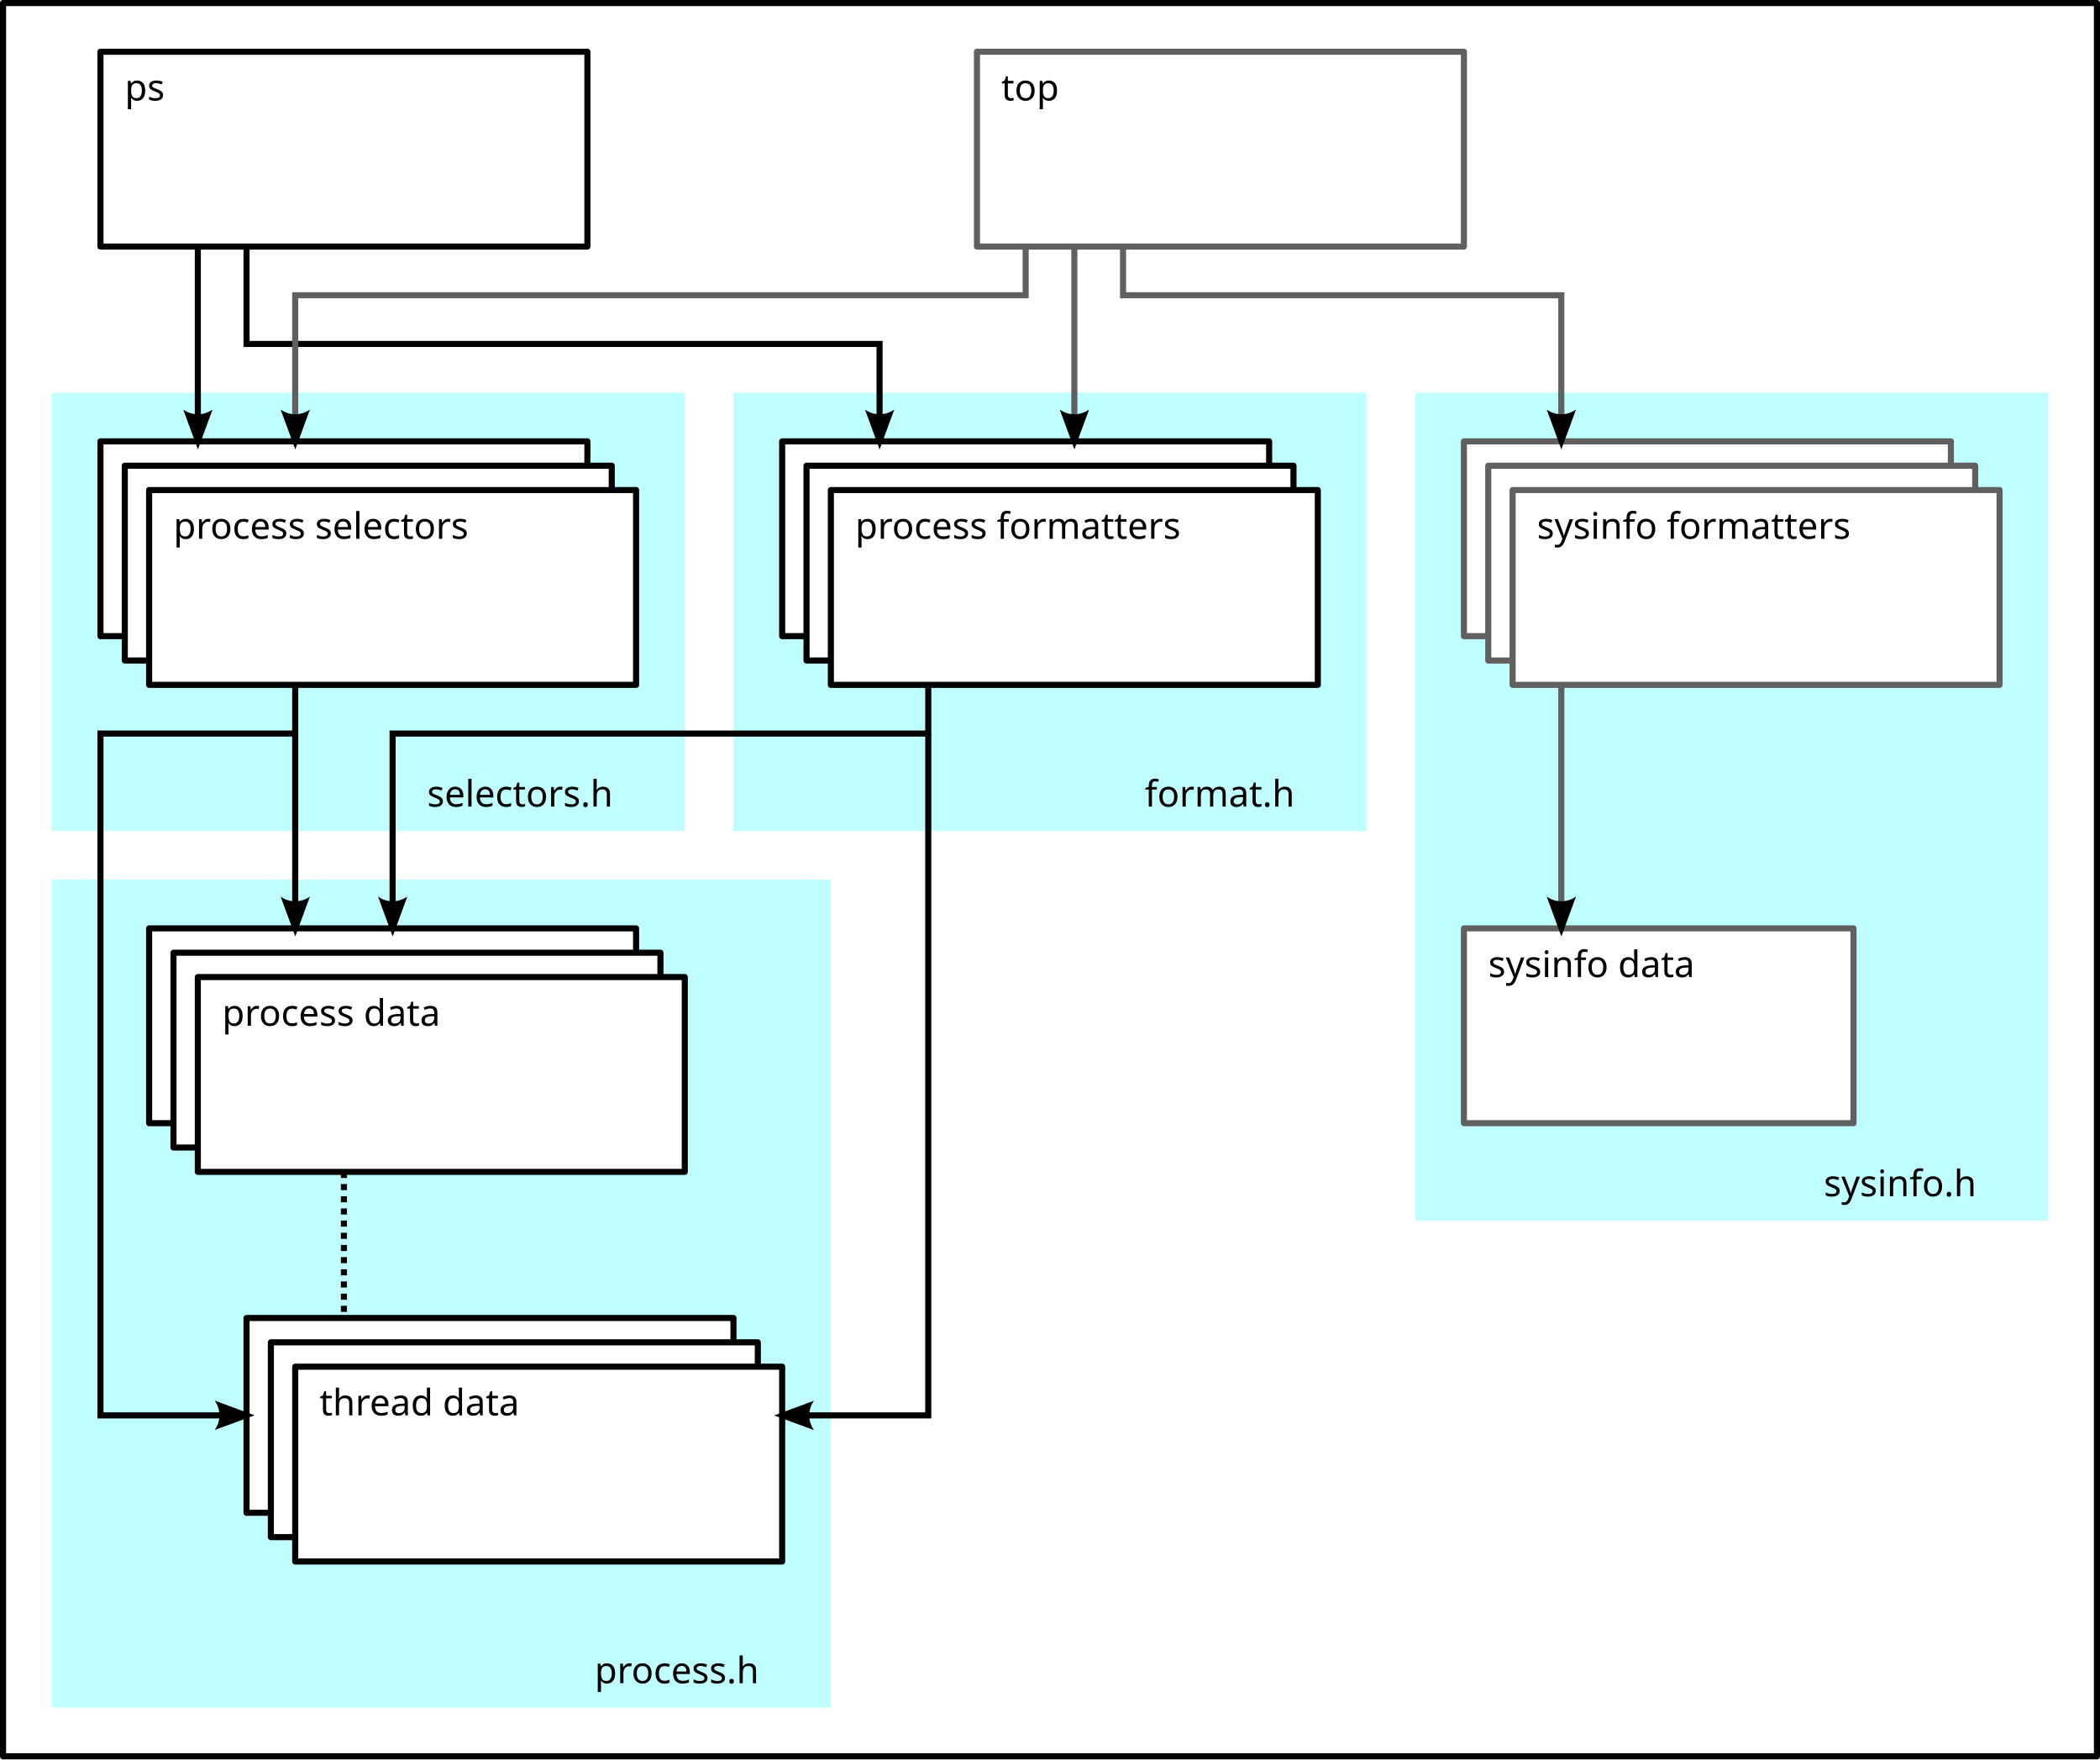
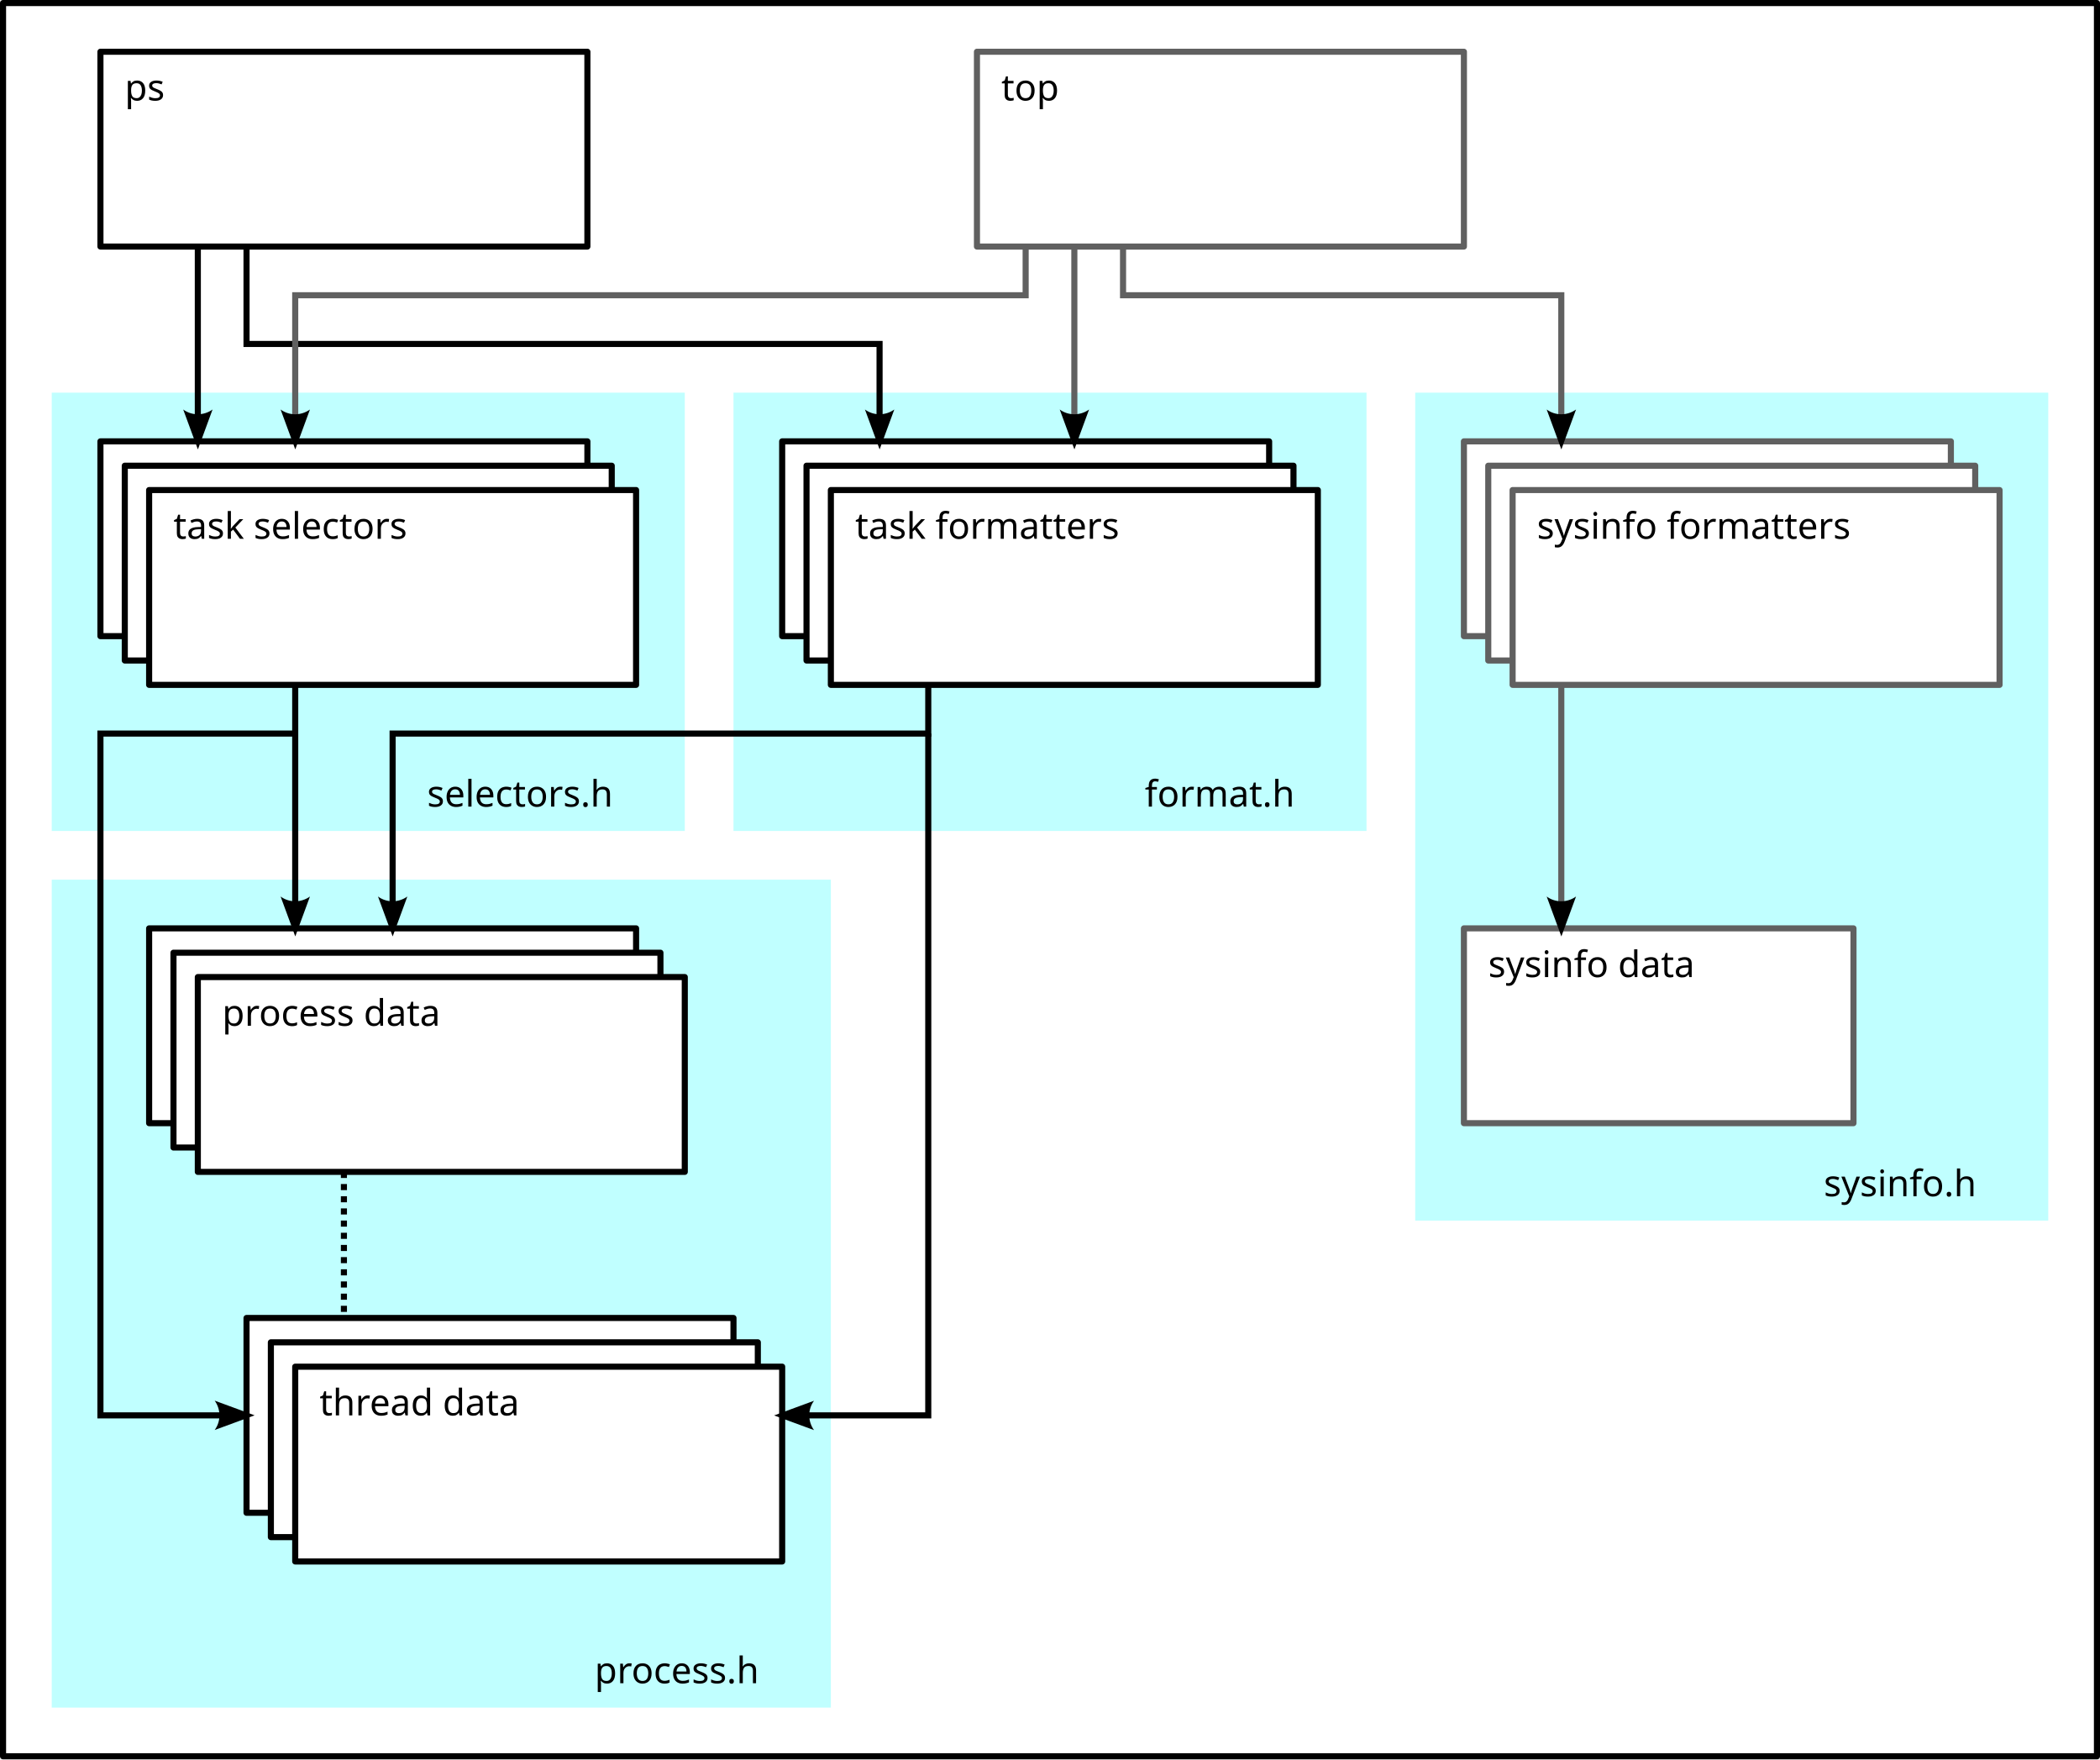
<svg xmlns="http://www.w3.org/2000/svg" width="690" height="578" id="svg2" version="1.1">
  <defs id="defs4">
    <marker orient="auto" refY="0" refX="0" id="Arrow2Mend" style="overflow:visible">
      <path id="path3908" style="fill-rule:evenodd;stroke-width:0.625;stroke-linejoin:round" d="M 8.719,4.034 -2.207,0.016 8.719,-4.002 c -1.745,2.372 -1.735,5.617 -6e-7,8.035 z" transform="scale(-0.6,-0.6)" />
    </marker>
  </defs>
  <g id="layer1" transform="translate(-31,-11)">
    <rect style="fill:#ffffff;fill-opacity:1;stroke:#000000;stroke-width:2;stroke-linejoin:round;stroke-miterlimit:4;stroke-opacity:1;stroke-dasharray:none" id="rect4798" width="688" height="576" x="32" y="12" />
    <rect style="fill:#c0ffff;fill-opacity:1;stroke:none" id="rect4766" width="256" height="272" x="48" y="300" />
    <rect style="fill:#c0ffff;fill-opacity:1;stroke:none" id="rect4780" width="208" height="144" x="48" y="140" />
    <rect style="fill:#c0ffff;fill-opacity:1;stroke:none" id="rect4786" width="208" height="144" x="272" y="140" />
    <rect style="fill:#c0ffff;fill-opacity:1;stroke:none" id="rect4792" width="208" height="272" x="496" y="140" />
    <rect style="fill:none;stroke:#000000;stroke-width:2;stroke-linejoin:round;stroke-miterlimit:4;stroke-opacity:1;stroke-dasharray:none" id="rect2989" width="160" height="64" x="64" y="28" />
    <text xml:space="preserve" style="font-size:12px;font-style:normal;font-weight:normal;line-height:125%;letter-spacing:0px;word-spacing:0px;fill:#000000;fill-opacity:1;stroke:none;font-family:Sans" x="72" y="44" id="text3759">
      <tspan id="tspan3761" x="72" y="44">ps</tspan>
    </text>
    <rect style="fill:none;stroke:#606060;stroke-width:2;stroke-linejoin:round;stroke-miterlimit:4;stroke-opacity:1;stroke-dasharray:none;stroke-dashoffset:0" id="rect3763" width="160" height="64" x="352" y="28" />
    <text xml:space="preserve" style="font-size:12px;font-style:normal;font-weight:normal;line-height:125%;letter-spacing:0px;word-spacing:0px;fill:#000000;fill-opacity:1;stroke:none;font-family:Sans" x="360" y="44" id="text3765">
      <tspan id="tspan3767" x="360" y="44">top</tspan>
    </text>
    <rect style="fill:#ffffff;fill-opacity:1;stroke:#606060;stroke-width:2;stroke-linejoin:round;stroke-miterlimit:4;stroke-opacity:1;stroke-dasharray:none;stroke-dashoffset:0" id="rect3772" width="128" height="64" x="512" y="316" />
    <text xml:space="preserve" style="font-size:12px;font-style:normal;font-weight:normal;line-height:125%;letter-spacing:0px;word-spacing:0px;fill:#000000;fill-opacity:1;stroke:none;font-family:Sans" x="520" y="332" id="text3774">
      <tspan x="520" y="332" id="tspan3778">sysinfo data</tspan>
    </text>
    <rect style="fill:#ffffff;fill-opacity:1;stroke:#000000;stroke-width:2;stroke-linejoin:round;stroke-miterlimit:4;stroke-opacity:1;stroke-dasharray:none;stroke-dashoffset:0" id="rect3780" width="160" height="64" x="80" y="316" />
    <rect style="fill:#ffffff;fill-opacity:1;stroke:#000000;stroke-width:2;stroke-linejoin:round;stroke-miterlimit:4;stroke-opacity:1;stroke-dasharray:none;stroke-dashoffset:0" id="rect3782" width="160" height="64" x="88" y="324" />
    <rect style="fill:#ffffff;fill-opacity:1;stroke:#000000;stroke-width:2;stroke-linejoin:round;stroke-miterlimit:4;stroke-opacity:1;stroke-dasharray:none;stroke-dashoffset:0" id="rect3784" width="160" height="64" x="96" y="332" />
    <text xml:space="preserve" style="font-size:12px;font-style:normal;font-weight:normal;line-height:125%;letter-spacing:0px;word-spacing:0px;fill:#000000;fill-opacity:1;stroke:none;font-family:Sans" x="104" y="348" id="text3786">
      <tspan x="104" y="348" id="tspan3790">process data</tspan>
    </text>
    <g transform="translate(16,224)" id="use3846">
      <rect style="fill:#ffffff;fill-opacity:1;stroke:#000000;stroke-width:2;stroke-linejoin:round;stroke-miterlimit:4;stroke-opacity:1;stroke-dasharray:none;stroke-dashoffset:0" id="rect4722" width="160" height="64" x="96" y="220" />
      <rect style="fill:#ffffff;fill-opacity:1;stroke:#000000;stroke-width:2;stroke-linejoin:round;stroke-miterlimit:4;stroke-opacity:1;stroke-dasharray:none;stroke-dashoffset:0" id="rect4724" width="160" height="64" x="104" y="228" />
      <rect style="fill:#ffffff;fill-opacity:1;stroke:#000000;stroke-width:2;stroke-linejoin:round;stroke-miterlimit:4;stroke-opacity:1;stroke-dasharray:none;stroke-dashoffset:0" id="rect4726" width="160" height="64" x="112" y="236" />
    </g>
    <text xml:space="preserve" style="font-size:12px;font-style:normal;font-weight:normal;line-height:125%;letter-spacing:0px;word-spacing:0px;fill:#000000;fill-opacity:1;stroke:none;font-family:Sans" x="136" y="476" id="text3848">
      <tspan x="136" y="476" id="tspan3852">thread data</tspan>
    </text>
    <g transform="translate(192,-64)" id="use3901">
      <rect style="fill:#ffffff;fill-opacity:1;stroke:#000000;stroke-width:2;stroke-linejoin:round;stroke-miterlimit:4;stroke-opacity:1;stroke-dasharray:none;stroke-dashoffset:0" id="rect4730" width="160" height="64" x="96" y="220" />
      <rect style="fill:#ffffff;fill-opacity:1;stroke:#000000;stroke-width:2;stroke-linejoin:round;stroke-miterlimit:4;stroke-opacity:1;stroke-dasharray:none;stroke-dashoffset:0" id="rect4732" width="160" height="64" x="104" y="228" />
      <rect style="fill:#ffffff;fill-opacity:1;stroke:#000000;stroke-width:2;stroke-linejoin:round;stroke-miterlimit:4;stroke-opacity:1;stroke-dasharray:none;stroke-dashoffset:0" id="rect4734" width="160" height="64" x="112" y="236" />
    </g>
    <text xml:space="preserve" style="font-size:12px;font-style:normal;font-weight:normal;line-height:125%;letter-spacing:0px;word-spacing:0px;fill:#000000;fill-opacity:1;stroke:none;font-family:Sans" x="312" y="188" id="text3903">
-       <tspan id="tspan3905" x="312" y="188">process formatters</tspan>
+       <tspan id="tspan3905" x="312" y="188">task formatters</tspan>
    </text>
    <rect y="156" x="512" height="64" width="160" id="rect4738" style="fill:#ffffff;fill-opacity:1;stroke:#606060;stroke-width:2;stroke-linejoin:round;stroke-miterlimit:4;stroke-opacity:1;stroke-dasharray:none;stroke-dashoffset:0" />
    <rect y="164" x="520" height="64" width="160" id="rect4740" style="fill:#ffffff;fill-opacity:1;stroke:#606060;stroke-width:2;stroke-linejoin:round;stroke-miterlimit:4;stroke-opacity:1;stroke-dasharray:none;stroke-dashoffset:0" />
    <rect y="172" x="528" height="64" width="160" id="rect4742" style="fill:#ffffff;fill-opacity:1;stroke:#606060;stroke-width:2;stroke-linejoin:round;stroke-miterlimit:4;stroke-opacity:1;stroke-dasharray:none;stroke-dashoffset:0" />
    <text xml:space="preserve" style="font-size:12px;font-style:normal;font-weight:normal;line-height:125%;letter-spacing:0px;word-spacing:0px;fill:#000000;fill-opacity:1;stroke:none;font-family:Sans" x="536" y="188" id="text3909">
      <tspan id="tspan3911" x="536" y="188">sysinfo formatters</tspan>
    </text>
    <g id="use3858" transform="translate(-32,-64)">
      <rect y="220" x="96" height="64" width="160" id="rect4746" style="fill:#ffffff;fill-opacity:1;stroke:#000000;stroke-width:2;stroke-linejoin:round;stroke-miterlimit:4;stroke-opacity:1;stroke-dasharray:none;stroke-dashoffset:0" />
      <rect y="228" x="104" height="64" width="160" id="rect4748" style="fill:#ffffff;fill-opacity:1;stroke:#000000;stroke-width:2;stroke-linejoin:round;stroke-miterlimit:4;stroke-opacity:1;stroke-dasharray:none;stroke-dashoffset:0" />
      <rect y="236" x="112" height="64" width="160" id="rect4750" style="fill:#ffffff;fill-opacity:1;stroke:#000000;stroke-width:2;stroke-linejoin:round;stroke-miterlimit:4;stroke-opacity:1;stroke-dasharray:none;stroke-dashoffset:0" />
    </g>
    <text xml:space="preserve" style="font-size:12px;font-style:normal;font-weight:normal;line-height:125%;letter-spacing:0px;word-spacing:0px;fill:#000000;fill-opacity:1;stroke:none;font-family:Sans" x="88" y="188" id="text3860">
-       <tspan id="tspan3862" x="88" y="188">process selectors</tspan>
+       <tspan id="tspan3862" x="88" y="188">task selectors</tspan>
    </text>
    <path style="fill:none;stroke:#000000;stroke-width:2;stroke-linecap:butt;stroke-linejoin:miter;stroke-miterlimit:4;stroke-opacity:1;stroke-dasharray:none;marker-end:url(#Arrow2Mend)" d="m 96,92 0,64" id="path3107" />
    <path style="fill:none;stroke:#000000;stroke-width:2;stroke-linecap:butt;stroke-linejoin:miter;stroke-miterlimit:4;stroke-opacity:1;stroke-dasharray:none;marker-end:url(#Arrow2Mend)" d="m 112,92 0,32 208,0 0,32" id="path4321" />
    <path style="fill:none;stroke:#606060;stroke-width:2;stroke-linecap:butt;stroke-linejoin:miter;stroke-miterlimit:4;stroke-opacity:1;stroke-dasharray:none;marker-end:url(#Arrow2Mend)" d="m 384,92 0,64" id="path4323" />
    <path style="fill:none;stroke:#606060;stroke-width:2;stroke-linecap:butt;stroke-linejoin:miter;stroke-miterlimit:4;stroke-opacity:1;stroke-dasharray:none;marker-end:url(#Arrow2Mend)" d="m 368,92 0,16 -240,0 0,48" id="path4325" />
    <path style="fill:none;stroke:#000000;stroke-width:2;stroke-linecap:butt;stroke-linejoin:miter;stroke-miterlimit:4;stroke-opacity:1;stroke-dasharray:none;marker-end:url(#Arrow2Mend)" d="m 128,236 0,80" id="path4327" />
    <path style="fill:none;stroke:#000000;stroke-width:2;stroke-linecap:butt;stroke-linejoin:miter;stroke-miterlimit:4;stroke-opacity:1;stroke-dasharray:none;marker-end:url(#Arrow2Mend)" d="m 128,252 -64,0 0,224 48,0" id="path4337" />
    <path style="fill:none;stroke:#000000;stroke-width:2;stroke-linecap:butt;stroke-linejoin:miter;stroke-miterlimit:4;stroke-opacity:1;stroke-dasharray:none;marker-end:url(#Arrow2Mend)" d="m 336,236 0,16 -176,0 0,64" id="path4339" />
    <path style="fill:none;stroke:#000000;stroke-width:2;stroke-linecap:butt;stroke-linejoin:miter;stroke-miterlimit:4;stroke-opacity:1;stroke-dasharray:none;marker-end:url(#Arrow2Mend)" d="m 336,252 0,224 -48,0" id="path4341" />
    <path style="fill:none;stroke:#606060;stroke-width:2;stroke-linecap:butt;stroke-linejoin:miter;stroke-miterlimit:4;stroke-opacity:1;stroke-dasharray:none;marker-end:url(#Arrow2Mend)" d="m 400,92 0,16 144,0 0,48" id="path4343" />
    <path style="fill:none;stroke:#606060;stroke-width:2;stroke-linecap:butt;stroke-linejoin:miter;stroke-miterlimit:4;stroke-opacity:1;stroke-dasharray:none;marker-end:url(#Arrow2Mend)" d="m 544,236 0,80" id="path4345" />
    <path style="fill:none;stroke:#000000;stroke-width:2;stroke-linecap:butt;stroke-linejoin:miter;stroke-miterlimit:4;stroke-opacity:1;stroke-dasharray:2, 2;stroke-dashoffset:0" d="m 144,396 c 0,8 0,48 0,48" id="path4764" />
    <text xml:space="preserve" style="font-size:12px;font-style:normal;font-weight:normal;text-align:end;line-height:125%;letter-spacing:0px;word-spacing:0px;text-anchor:end;fill:#000000;fill-opacity:1;stroke:none;font-family:Sans" x="296" y="564" id="text4768">
      <tspan id="tspan4770" x="296" y="564">process.h</tspan>
    </text>
    <text xml:space="preserve" style="font-size:12px;font-style:normal;font-weight:normal;text-align:end;line-height:125%;letter-spacing:0px;word-spacing:0px;text-anchor:end;fill:#000000;fill-opacity:1;stroke:none;font-family:Sans" x="248" y="276" id="text4782">
      <tspan id="tspan4784" x="248" y="276">selectors.h</tspan>
    </text>
    <text xml:space="preserve" style="font-size:12px;font-style:normal;font-weight:normal;text-align:end;line-height:125%;letter-spacing:0px;word-spacing:0px;text-anchor:end;fill:#000000;fill-opacity:1;stroke:none;font-family:Sans" x="472" y="276" id="text4788">
      <tspan id="tspan4790" x="472" y="276">format.h</tspan>
    </text>
    <text xml:space="preserve" style="font-size:12px;font-style:normal;font-weight:normal;text-align:end;line-height:125%;letter-spacing:0px;word-spacing:0px;text-anchor:end;fill:#000000;fill-opacity:1;stroke:none;font-family:Sans" x="696" y="404" id="text4794">
      <tspan id="tspan4796" x="696" y="404">sysinfo.h</tspan>
    </text>
  </g>
</svg>
